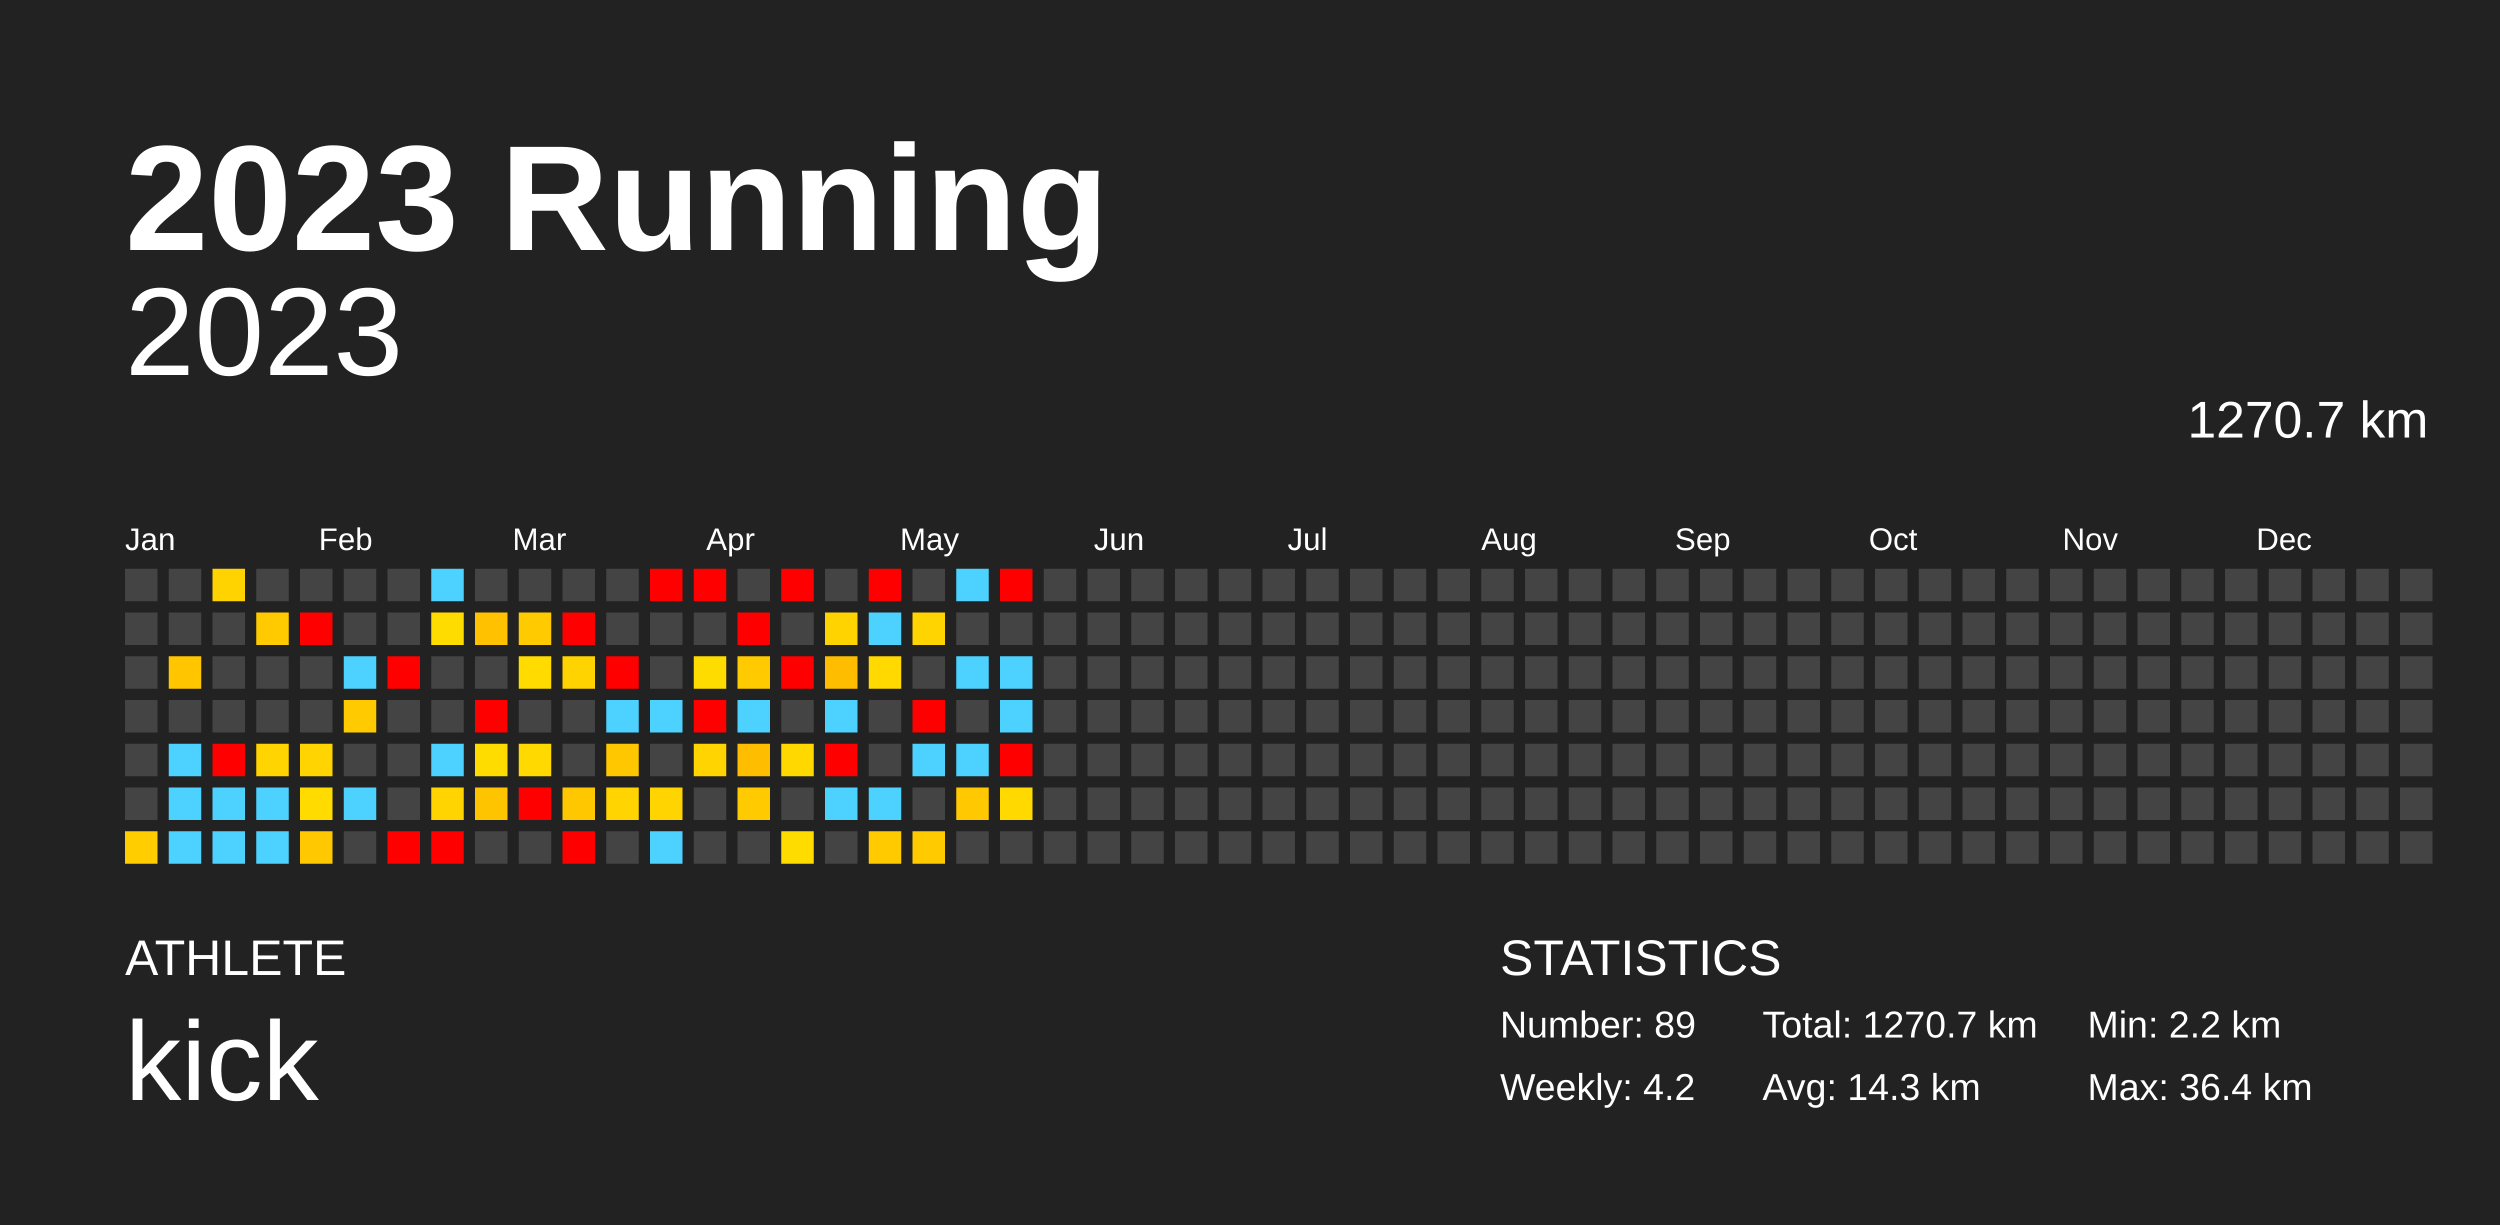
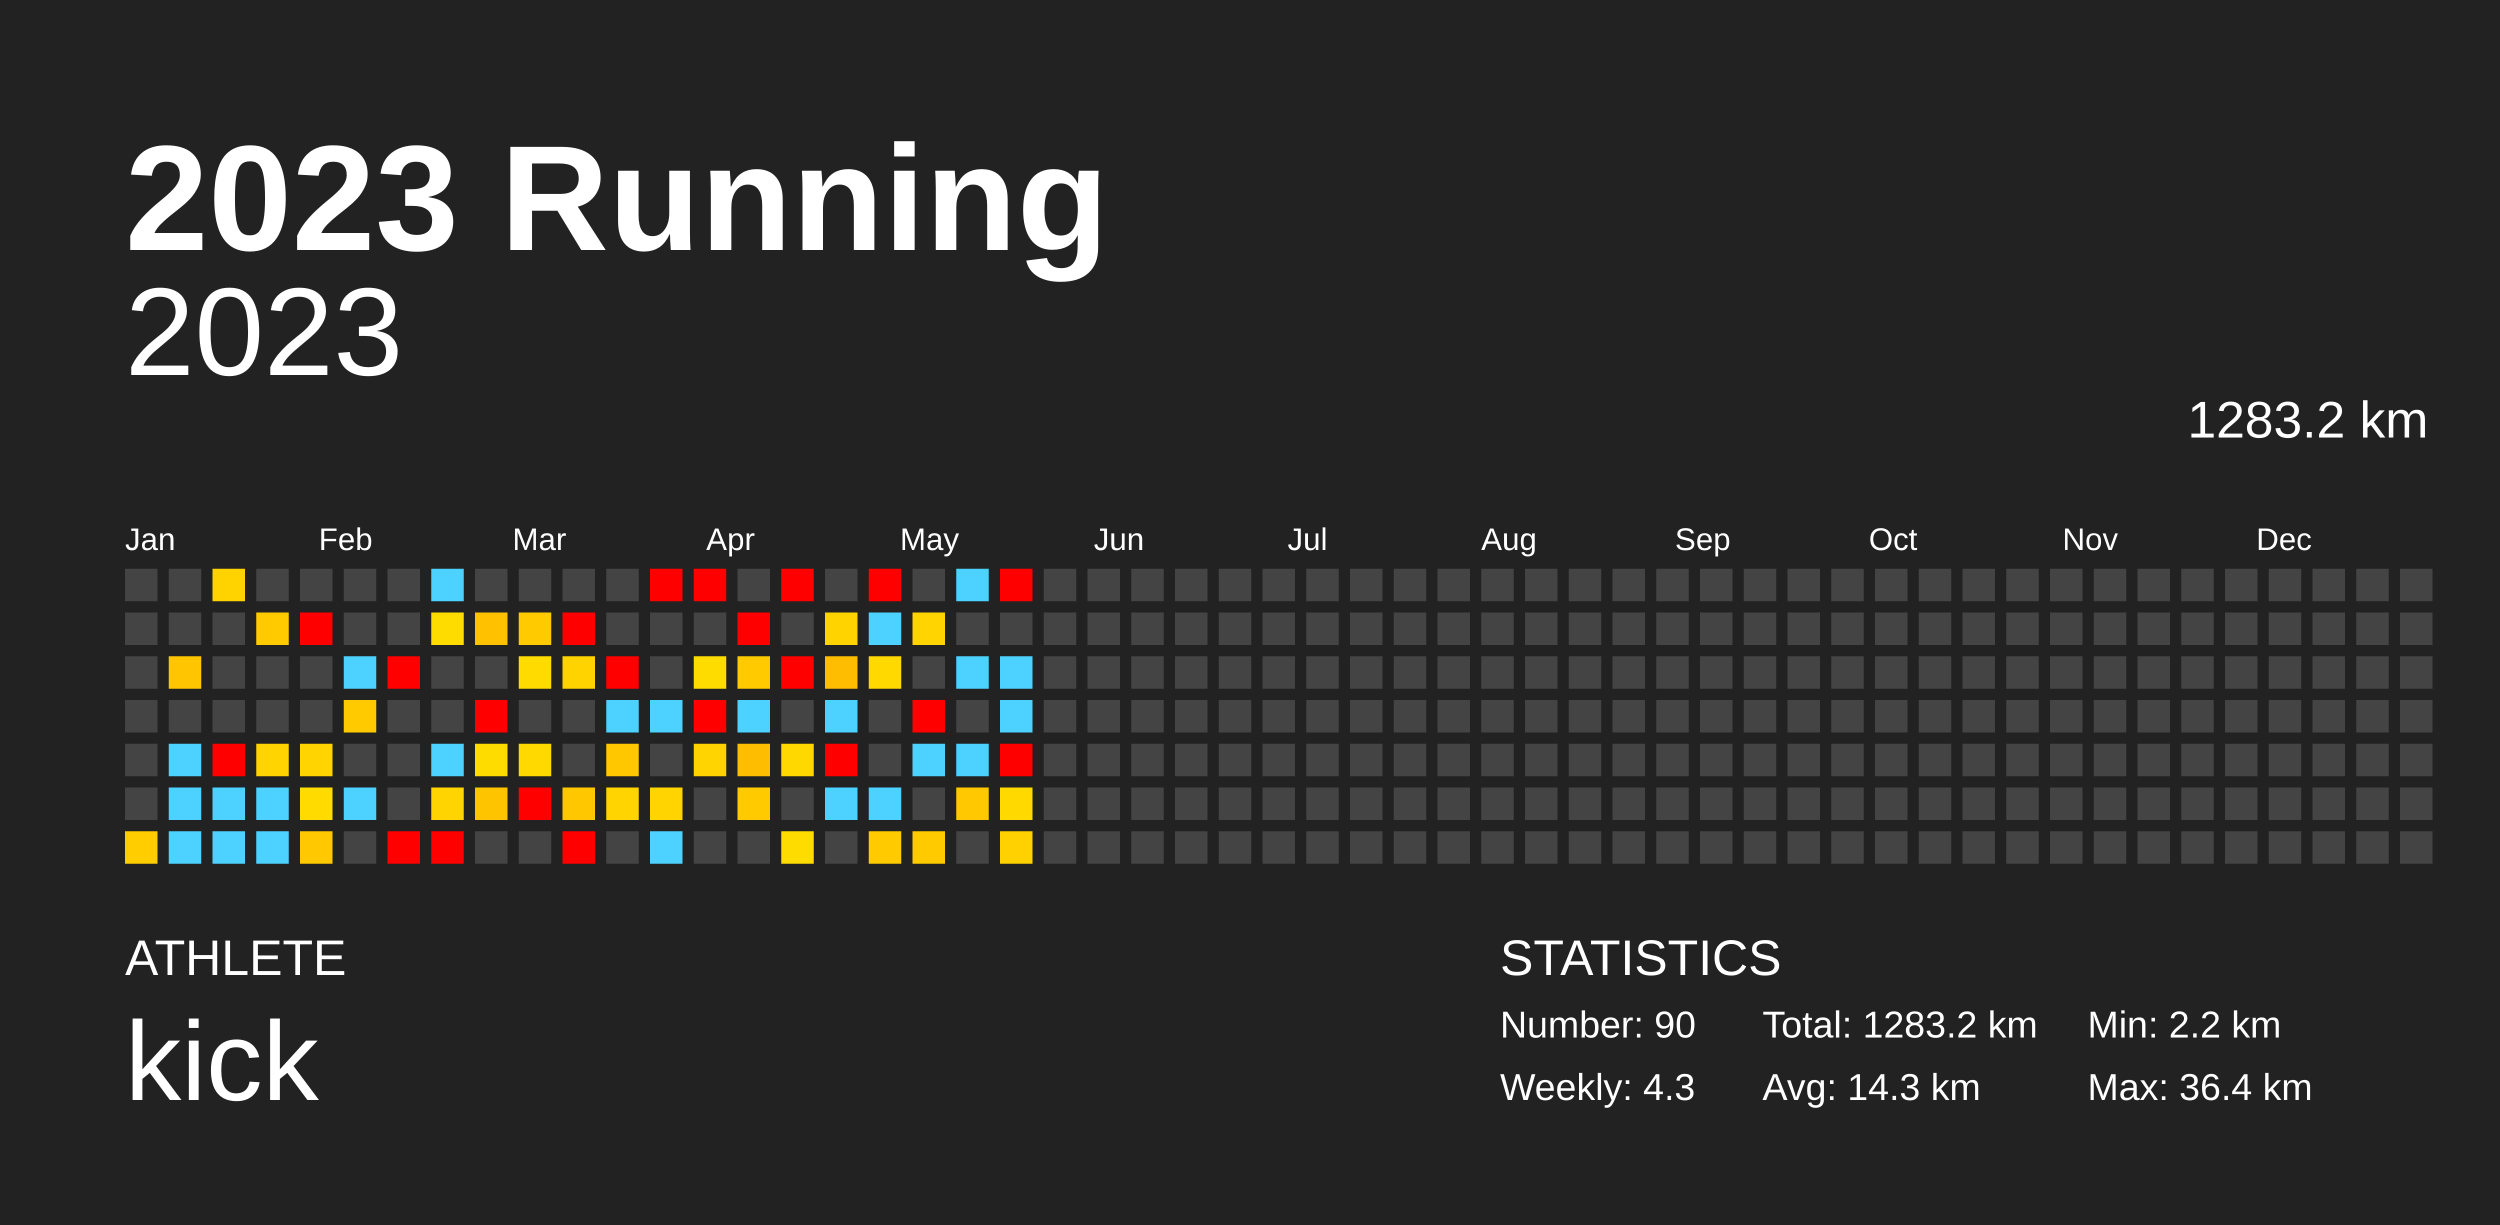
<svg xmlns="http://www.w3.org/2000/svg" baseProfile="full" height="98mm" version="1.1" viewBox="0,0,200,98" width="200mm">
  <defs />
  <rect fill="#222222" height="98" width="200" x="0" y="0" />
  <text fill="#FFFFFF" style="font-size:12px; font-family:Arial; font-weight:bold;" x="10" y="20">2023 Running</text>
  <text fill="#FFFFFF" style="font-size:4px; font-family:Arial" x="10" y="78">ATHLETE</text>
  <text fill="#FFFFFF" style="font-size:9px; font-family:Arial" x="10" y="88">kick</text>
  <text fill="#FFFFFF" style="font-size:4px; font-family:Arial" x="120" y="78">STATISTICS</text>
-   <text fill="#FFFFFF" style="font-size:3px; font-family:Arial" x="120" y="83">Number: 89</text>
-   <text fill="#FFFFFF" style="font-size:3px; font-family:Arial" x="120" y="88">Weekly: 4.2</text>
-   <text fill="#FFFFFF" style="font-size:3px; font-family:Arial" x="141" y="83">Total: 1270.7 km</text>
+   <text fill="#FFFFFF" style="font-size:3px; font-family:Arial" x="120" y="83">Number: 90</text>
+   <text fill="#FFFFFF" style="font-size:3px; font-family:Arial" x="120" y="88">Weekly: 4.3</text>
+   <text fill="#FFFFFF" style="font-size:3px; font-family:Arial" x="141" y="83">Total: 1283.2 km</text>
  <text fill="#FFFFFF" style="font-size:3px; font-family:Arial" x="141" y="88">Avg: 14.3 km</text>
  <text fill="#FFFFFF" style="font-size:3px; font-family:Arial" x="167" y="83">Min: 2.2 km</text>
  <text fill="#FFFFFF" style="font-size:3px; font-family:Arial" x="167" y="88">Max: 36.4 km</text>
  <text alignment-baseline="hanging" fill="#FFFFFF" style="font-size:10.0px; font-family:Arial;" x="10" y="30">2023</text>
-   <text alignment-baseline="hanging" fill="#FFFFFF" style="font-size:4.125px; font-family:Arial;" x="175" y="35">1270.7 km</text>
+   <text alignment-baseline="hanging" fill="#FFFFFF" style="font-size:4.125px; font-family:Arial;" x="175" y="35">1283.2 km</text>
  <text fill="#FFFFFF" style="font-size:2.5px; font-family:Arial" x="10.0" y="44">Jan</text>
  <text fill="#FFFFFF" style="font-size:2.5px; font-family:Arial" x="25.5" y="44">Feb</text>
  <text fill="#FFFFFF" style="font-size:2.5px; font-family:Arial" x="41.0" y="44">Mar</text>
  <text fill="#FFFFFF" style="font-size:2.5px; font-family:Arial" x="56.5" y="44">Apr</text>
  <text fill="#FFFFFF" style="font-size:2.5px; font-family:Arial" x="72.0" y="44">May</text>
  <text fill="#FFFFFF" style="font-size:2.5px; font-family:Arial" x="87.5" y="44">Jun</text>
  <text fill="#FFFFFF" style="font-size:2.5px; font-family:Arial" x="103.0" y="44">Jul</text>
  <text fill="#FFFFFF" style="font-size:2.5px; font-family:Arial" x="118.5" y="44">Aug</text>
  <text fill="#FFFFFF" style="font-size:2.5px; font-family:Arial" x="134.0" y="44">Sep</text>
  <text fill="#FFFFFF" style="font-size:2.5px; font-family:Arial" x="149.5" y="44">Oct</text>
  <text fill="#FFFFFF" style="font-size:2.5px; font-family:Arial" x="165.0" y="44">Nov</text>
  <text fill="#FFFFFF" style="font-size:2.5px; font-family:Arial" x="180.5" y="44">Dec</text>
  <rect fill="#444444" height="2.6" width="2.6" x="10.0" y="45.5" />
  <rect fill="#444444" height="2.6" width="2.6" x="10.0" y="49.0" />
  <rect fill="#444444" height="2.6" width="2.6" x="10.0" y="52.5" />
  <rect fill="#444444" height="2.6" width="2.6" x="10.0" y="56.0" />
  <rect fill="#444444" height="2.6" width="2.6" x="10.0" y="59.5" />
  <rect fill="#444444" height="2.6" width="2.6" x="10.0" y="63.0" />
  <rect fill="#ffcd00" height="2.6" width="2.6" x="10.0" y="66.5" />
  <rect fill="#444444" height="2.6" width="2.6" x="13.5" y="45.5" />
  <rect fill="#444444" height="2.6" width="2.6" x="13.5" y="49.0" />
  <rect fill="#ffc600" height="2.6" width="2.6" x="13.5" y="52.5" />
  <rect fill="#444444" height="2.6" width="2.6" x="13.5" y="56.0" />
  <rect fill="#4dd2ff" height="2.6" width="2.6" x="13.5" y="59.5" />
  <rect fill="#4dd2ff" height="2.6" width="2.6" x="13.5" y="63.0" />
  <rect fill="#4dd2ff" height="2.6" width="2.6" x="13.5" y="66.5" />
  <rect fill="#ffd300" height="2.6" width="2.6" x="17.0" y="45.5" />
  <rect fill="#444444" height="2.6" width="2.6" x="17.0" y="49.0" />
  <rect fill="#444444" height="2.6" width="2.6" x="17.0" y="52.5" />
  <rect fill="#444444" height="2.6" width="2.6" x="17.0" y="56.0" />
  <rect fill="red" height="2.6" width="2.6" x="17.0" y="59.5" />
  <rect fill="#4dd2ff" height="2.6" width="2.6" x="17.0" y="63.0" />
  <rect fill="#4dd2ff" height="2.6" width="2.6" x="17.0" y="66.5" />
  <rect fill="#444444" height="2.6" width="2.6" x="20.5" y="45.5" />
  <rect fill="#ffca00" height="2.6" width="2.6" x="20.5" y="49.0" />
  <rect fill="#444444" height="2.6" width="2.6" x="20.5" y="52.5" />
  <rect fill="#444444" height="2.6" width="2.6" x="20.5" y="56.0" />
  <rect fill="#ffd400" height="2.6" width="2.6" x="20.5" y="59.5" />
  <rect fill="#4dd2ff" height="2.6" width="2.6" x="20.5" y="63.0" />
  <rect fill="#4dd2ff" height="2.6" width="2.6" x="20.5" y="66.5" />
  <rect fill="#444444" height="2.6" width="2.6" x="24.0" y="45.5" />
  <rect fill="red" height="2.6" width="2.6" x="24.0" y="49.0" />
  <rect fill="#444444" height="2.6" width="2.6" x="24.0" y="52.5" />
  <rect fill="#444444" height="2.6" width="2.6" x="24.0" y="56.0" />
  <rect fill="#ffd400" height="2.6" width="2.6" x="24.0" y="59.5" />
  <rect fill="#ffdb00" height="2.6" width="2.6" x="24.0" y="63.0" />
  <rect fill="#ffc800" height="2.6" width="2.6" x="24.0" y="66.5" />
  <rect fill="#444444" height="2.6" width="2.6" x="27.5" y="45.5" />
  <rect fill="#444444" height="2.6" width="2.6" x="27.5" y="49.0" />
  <rect fill="#4dd2ff" height="2.6" width="2.6" x="27.5" y="52.5" />
  <rect fill="#ffcb00" height="2.6" width="2.6" x="27.5" y="56.0" />
  <rect fill="#444444" height="2.6" width="2.6" x="27.5" y="59.5" />
  <rect fill="#4dd2ff" height="2.6" width="2.6" x="27.5" y="63.0" />
  <rect fill="#444444" height="2.6" width="2.6" x="27.5" y="66.5" />
  <rect fill="#444444" height="2.6" width="2.6" x="31.0" y="45.5" />
  <rect fill="#444444" height="2.6" width="2.6" x="31.0" y="49.0" />
  <rect fill="red" height="2.6" width="2.6" x="31.0" y="52.5" />
  <rect fill="#444444" height="2.6" width="2.6" x="31.0" y="56.0" />
  <rect fill="#444444" height="2.6" width="2.6" x="31.0" y="59.5" />
  <rect fill="#444444" height="2.6" width="2.6" x="31.0" y="63.0" />
  <rect fill="red" height="2.6" width="2.6" x="31.0" y="66.5" />
  <rect fill="#4dd2ff" height="2.6" width="2.6" x="34.5" y="45.5" />
  <rect fill="#ffdc00" height="2.6" width="2.6" x="34.5" y="49.0" />
  <rect fill="#444444" height="2.6" width="2.6" x="34.5" y="52.5" />
  <rect fill="#444444" height="2.6" width="2.6" x="34.5" y="56.0" />
  <rect fill="#4dd2ff" height="2.6" width="2.6" x="34.5" y="59.5" />
  <rect fill="#ffd400" height="2.6" width="2.6" x="34.5" y="63.0" />
  <rect fill="red" height="2.6" width="2.6" x="34.5" y="66.5" />
  <rect fill="#444444" height="2.6" width="2.6" x="38.0" y="45.5" />
  <rect fill="#ffc100" height="2.6" width="2.6" x="38.0" y="49.0" />
  <rect fill="#444444" height="2.6" width="2.6" x="38.0" y="52.5" />
  <rect fill="red" height="2.6" width="2.6" x="38.0" y="56.0" />
  <rect fill="#ffdc00" height="2.6" width="2.6" x="38.0" y="59.5" />
  <rect fill="#ffc400" height="2.6" width="2.6" x="38.0" y="63.0" />
  <rect fill="#444444" height="2.6" width="2.6" x="38.0" y="66.5" />
  <rect fill="#444444" height="2.6" width="2.6" x="41.5" y="45.5" />
  <rect fill="#ffcb00" height="2.6" width="2.6" x="41.5" y="49.0" />
  <rect fill="#ffdb00" height="2.6" width="2.6" x="41.5" y="52.5" />
  <rect fill="#444444" height="2.6" width="2.6" x="41.5" y="56.0" />
  <rect fill="#ffd900" height="2.6" width="2.6" x="41.5" y="59.5" />
  <rect fill="red" height="2.6" width="2.6" x="41.5" y="63.0" />
  <rect fill="#444444" height="2.6" width="2.6" x="41.5" y="66.5" />
  <rect fill="#444444" height="2.6" width="2.6" x="45.0" y="45.5" />
  <rect fill="red" height="2.6" width="2.6" x="45.0" y="49.0" />
  <rect fill="#ffd300" height="2.6" width="2.6" x="45.0" y="52.5" />
  <rect fill="#444444" height="2.6" width="2.6" x="45.0" y="56.0" />
  <rect fill="#444444" height="2.6" width="2.6" x="45.0" y="59.5" />
  <rect fill="#ffc700" height="2.6" width="2.6" x="45.0" y="63.0" />
  <rect fill="red" height="2.6" width="2.6" x="45.0" y="66.5" />
  <rect fill="#444444" height="2.6" width="2.6" x="48.5" y="45.5" />
  <rect fill="#444444" height="2.6" width="2.6" x="48.5" y="49.0" />
  <rect fill="red" height="2.6" width="2.6" x="48.5" y="52.5" />
  <rect fill="#4dd2ff" height="2.6" width="2.6" x="48.5" y="56.0" />
  <rect fill="#ffc700" height="2.6" width="2.6" x="48.5" y="59.5" />
  <rect fill="#ffd400" height="2.6" width="2.6" x="48.5" y="63.0" />
  <rect fill="#444444" height="2.6" width="2.6" x="48.5" y="66.5" />
  <rect fill="red" height="2.6" width="2.6" x="52.0" y="45.5" />
  <rect fill="#444444" height="2.6" width="2.6" x="52.0" y="49.0" />
  <rect fill="#444444" height="2.6" width="2.6" x="52.0" y="52.5" />
  <rect fill="#4dd2ff" height="2.6" width="2.6" x="52.0" y="56.0" />
  <rect fill="#444444" height="2.6" width="2.6" x="52.0" y="59.5" />
  <rect fill="#ffd400" height="2.6" width="2.6" x="52.0" y="63.0" />
  <rect fill="#4dd2ff" height="2.6" width="2.6" x="52.0" y="66.5" />
  <rect fill="red" height="2.6" width="2.6" x="55.5" y="45.5" />
  <rect fill="#444444" height="2.6" width="2.6" x="55.5" y="49.0" />
  <rect fill="#ffdc00" height="2.6" width="2.6" x="55.5" y="52.5" />
  <rect fill="red" height="2.6" width="2.6" x="55.5" y="56.0" />
  <rect fill="#ffd400" height="2.6" width="2.6" x="55.5" y="59.5" />
  <rect fill="#444444" height="2.6" width="2.6" x="55.5" y="63.0" />
  <rect fill="#444444" height="2.6" width="2.6" x="55.5" y="66.5" />
  <rect fill="#444444" height="2.6" width="2.6" x="59.0" y="45.5" />
  <rect fill="red" height="2.6" width="2.6" x="59.0" y="49.0" />
  <rect fill="#ffcb00" height="2.6" width="2.6" x="59.0" y="52.5" />
  <rect fill="#4dd2ff" height="2.6" width="2.6" x="59.0" y="56.0" />
  <rect fill="#ffbd00" height="2.6" width="2.6" x="59.0" y="59.5" />
  <rect fill="#ffcb00" height="2.6" width="2.6" x="59.0" y="63.0" />
  <rect fill="#444444" height="2.6" width="2.6" x="59.0" y="66.5" />
  <rect fill="red" height="2.6" width="2.6" x="62.5" y="45.5" />
  <rect fill="#444444" height="2.6" width="2.6" x="62.5" y="49.0" />
  <rect fill="red" height="2.6" width="2.6" x="62.5" y="52.5" />
  <rect fill="#444444" height="2.6" width="2.6" x="62.5" y="56.0" />
  <rect fill="#ffd800" height="2.6" width="2.6" x="62.5" y="59.5" />
  <rect fill="#444444" height="2.6" width="2.6" x="62.5" y="63.0" />
  <rect fill="#ffdc00" height="2.6" width="2.6" x="62.5" y="66.5" />
  <rect fill="#444444" height="2.6" width="2.6" x="66.0" y="45.5" />
  <rect fill="#ffd300" height="2.6" width="2.6" x="66.0" y="49.0" />
  <rect fill="#ffbd00" height="2.6" width="2.6" x="66.0" y="52.5" />
  <rect fill="#4dd2ff" height="2.6" width="2.6" x="66.0" y="56.0" />
  <rect fill="red" height="2.6" width="2.6" x="66.0" y="59.5" />
  <rect fill="#4dd2ff" height="2.6" width="2.6" x="66.0" y="63.0" />
  <rect fill="#444444" height="2.6" width="2.6" x="66.0" y="66.5" />
  <rect fill="red" height="2.6" width="2.6" x="69.5" y="45.5" />
  <rect fill="#4dd2ff" height="2.6" width="2.6" x="69.5" y="49.0" />
  <rect fill="#ffd900" height="2.6" width="2.6" x="69.5" y="52.5" />
  <rect fill="#444444" height="2.6" width="2.6" x="69.5" y="56.0" />
  <rect fill="#444444" height="2.6" width="2.6" x="69.5" y="59.5" />
  <rect fill="#4dd2ff" height="2.6" width="2.6" x="69.5" y="63.0" />
  <rect fill="#ffcb00" height="2.6" width="2.6" x="69.5" y="66.5" />
  <rect fill="#444444" height="2.6" width="2.6" x="73.0" y="45.5" />
  <rect fill="#ffd400" height="2.6" width="2.6" x="73.0" y="49.0" />
  <rect fill="#444444" height="2.6" width="2.6" x="73.0" y="52.5" />
  <rect fill="red" height="2.6" width="2.6" x="73.0" y="56.0" />
  <rect fill="#4dd2ff" height="2.6" width="2.6" x="73.0" y="59.5" />
  <rect fill="#444444" height="2.6" width="2.6" x="73.0" y="63.0" />
  <rect fill="#ffcb00" height="2.6" width="2.6" x="73.0" y="66.5" />
  <rect fill="#4dd2ff" height="2.6" width="2.6" x="76.5" y="45.5" />
  <rect fill="#444444" height="2.6" width="2.6" x="76.5" y="49.0" />
  <rect fill="#4dd2ff" height="2.6" width="2.6" x="76.5" y="52.5" />
  <rect fill="#444444" height="2.6" width="2.6" x="76.5" y="56.0" />
  <rect fill="#4dd2ff" height="2.6" width="2.6" x="76.5" y="59.5" />
  <rect fill="#ffc800" height="2.6" width="2.6" x="76.5" y="63.0" />
  <rect fill="#444444" height="2.6" width="2.6" x="76.5" y="66.5" />
  <rect fill="red" height="2.6" width="2.6" x="80.0" y="45.5" />
  <rect fill="#444444" height="2.6" width="2.6" x="80.0" y="49.0" />
  <rect fill="#4dd2ff" height="2.6" width="2.6" x="80.0" y="52.5" />
  <rect fill="#4dd2ff" height="2.6" width="2.6" x="80.0" y="56.0" />
  <rect fill="red" height="2.6" width="2.6" x="80.0" y="59.5" />
  <rect fill="#ffd900" height="2.6" width="2.6" x="80.0" y="63.0" />
-   <rect fill="#444444" height="2.6" width="2.6" x="80.0" y="66.5" />
+   <rect fill="#ffd100" height="2.6" width="2.6" x="80.0" y="66.5" />
  <rect fill="#444444" height="2.6" width="2.6" x="83.5" y="45.5" />
  <rect fill="#444444" height="2.6" width="2.6" x="83.5" y="49.0" />
  <rect fill="#444444" height="2.6" width="2.6" x="83.5" y="52.5" />
  <rect fill="#444444" height="2.6" width="2.6" x="83.5" y="56.0" />
  <rect fill="#444444" height="2.6" width="2.6" x="83.5" y="59.5" />
  <rect fill="#444444" height="2.6" width="2.6" x="83.5" y="63.0" />
  <rect fill="#444444" height="2.6" width="2.6" x="83.5" y="66.5" />
  <rect fill="#444444" height="2.6" width="2.6" x="87.0" y="45.5" />
  <rect fill="#444444" height="2.6" width="2.6" x="87.0" y="49.0" />
  <rect fill="#444444" height="2.6" width="2.6" x="87.0" y="52.5" />
  <rect fill="#444444" height="2.6" width="2.6" x="87.0" y="56.0" />
  <rect fill="#444444" height="2.6" width="2.6" x="87.0" y="59.5" />
  <rect fill="#444444" height="2.6" width="2.6" x="87.0" y="63.0" />
  <rect fill="#444444" height="2.6" width="2.6" x="87.0" y="66.5" />
  <rect fill="#444444" height="2.6" width="2.6" x="90.5" y="45.5" />
  <rect fill="#444444" height="2.6" width="2.6" x="90.5" y="49.0" />
  <rect fill="#444444" height="2.6" width="2.6" x="90.5" y="52.5" />
  <rect fill="#444444" height="2.6" width="2.6" x="90.5" y="56.0" />
  <rect fill="#444444" height="2.6" width="2.6" x="90.5" y="59.5" />
  <rect fill="#444444" height="2.6" width="2.6" x="90.5" y="63.0" />
  <rect fill="#444444" height="2.6" width="2.6" x="90.5" y="66.5" />
  <rect fill="#444444" height="2.6" width="2.6" x="94.0" y="45.5" />
  <rect fill="#444444" height="2.6" width="2.6" x="94.0" y="49.0" />
  <rect fill="#444444" height="2.6" width="2.6" x="94.0" y="52.5" />
  <rect fill="#444444" height="2.6" width="2.6" x="94.0" y="56.0" />
  <rect fill="#444444" height="2.6" width="2.6" x="94.0" y="59.5" />
  <rect fill="#444444" height="2.6" width="2.6" x="94.0" y="63.0" />
  <rect fill="#444444" height="2.6" width="2.6" x="94.0" y="66.5" />
  <rect fill="#444444" height="2.6" width="2.6" x="97.5" y="45.5" />
  <rect fill="#444444" height="2.6" width="2.6" x="97.5" y="49.0" />
  <rect fill="#444444" height="2.6" width="2.6" x="97.5" y="52.5" />
  <rect fill="#444444" height="2.6" width="2.6" x="97.5" y="56.0" />
  <rect fill="#444444" height="2.6" width="2.6" x="97.5" y="59.5" />
  <rect fill="#444444" height="2.6" width="2.6" x="97.5" y="63.0" />
  <rect fill="#444444" height="2.6" width="2.6" x="97.5" y="66.5" />
  <rect fill="#444444" height="2.6" width="2.6" x="101.0" y="45.5" />
  <rect fill="#444444" height="2.6" width="2.6" x="101.0" y="49.0" />
  <rect fill="#444444" height="2.6" width="2.6" x="101.0" y="52.5" />
  <rect fill="#444444" height="2.6" width="2.6" x="101.0" y="56.0" />
  <rect fill="#444444" height="2.6" width="2.6" x="101.0" y="59.5" />
  <rect fill="#444444" height="2.6" width="2.6" x="101.0" y="63.0" />
  <rect fill="#444444" height="2.6" width="2.6" x="101.0" y="66.5" />
  <rect fill="#444444" height="2.6" width="2.6" x="104.5" y="45.5" />
  <rect fill="#444444" height="2.6" width="2.6" x="104.5" y="49.0" />
  <rect fill="#444444" height="2.6" width="2.6" x="104.5" y="52.5" />
  <rect fill="#444444" height="2.6" width="2.6" x="104.5" y="56.0" />
  <rect fill="#444444" height="2.6" width="2.6" x="104.5" y="59.5" />
  <rect fill="#444444" height="2.6" width="2.6" x="104.5" y="63.0" />
  <rect fill="#444444" height="2.6" width="2.6" x="104.5" y="66.5" />
  <rect fill="#444444" height="2.6" width="2.6" x="108.0" y="45.5" />
  <rect fill="#444444" height="2.6" width="2.6" x="108.0" y="49.0" />
  <rect fill="#444444" height="2.6" width="2.6" x="108.0" y="52.5" />
  <rect fill="#444444" height="2.6" width="2.6" x="108.0" y="56.0" />
  <rect fill="#444444" height="2.6" width="2.6" x="108.0" y="59.5" />
  <rect fill="#444444" height="2.6" width="2.6" x="108.0" y="63.0" />
  <rect fill="#444444" height="2.6" width="2.6" x="108.0" y="66.5" />
  <rect fill="#444444" height="2.6" width="2.6" x="111.5" y="45.5" />
  <rect fill="#444444" height="2.6" width="2.6" x="111.5" y="49.0" />
  <rect fill="#444444" height="2.6" width="2.6" x="111.5" y="52.5" />
  <rect fill="#444444" height="2.6" width="2.6" x="111.5" y="56.0" />
  <rect fill="#444444" height="2.6" width="2.6" x="111.5" y="59.5" />
  <rect fill="#444444" height="2.6" width="2.6" x="111.5" y="63.0" />
  <rect fill="#444444" height="2.6" width="2.6" x="111.5" y="66.5" />
  <rect fill="#444444" height="2.6" width="2.6" x="115.0" y="45.5" />
  <rect fill="#444444" height="2.6" width="2.6" x="115.0" y="49.0" />
  <rect fill="#444444" height="2.6" width="2.6" x="115.0" y="52.5" />
  <rect fill="#444444" height="2.6" width="2.6" x="115.0" y="56.0" />
  <rect fill="#444444" height="2.6" width="2.6" x="115.0" y="59.5" />
  <rect fill="#444444" height="2.6" width="2.6" x="115.0" y="63.0" />
  <rect fill="#444444" height="2.6" width="2.6" x="115.0" y="66.5" />
  <rect fill="#444444" height="2.6" width="2.6" x="118.5" y="45.5" />
  <rect fill="#444444" height="2.6" width="2.6" x="118.5" y="49.0" />
  <rect fill="#444444" height="2.6" width="2.6" x="118.5" y="52.5" />
  <rect fill="#444444" height="2.6" width="2.6" x="118.5" y="56.0" />
  <rect fill="#444444" height="2.6" width="2.6" x="118.5" y="59.5" />
  <rect fill="#444444" height="2.6" width="2.6" x="118.5" y="63.0" />
  <rect fill="#444444" height="2.6" width="2.6" x="118.5" y="66.5" />
  <rect fill="#444444" height="2.6" width="2.6" x="122.0" y="45.5" />
  <rect fill="#444444" height="2.6" width="2.6" x="122.0" y="49.0" />
  <rect fill="#444444" height="2.6" width="2.6" x="122.0" y="52.5" />
  <rect fill="#444444" height="2.6" width="2.6" x="122.0" y="56.0" />
  <rect fill="#444444" height="2.6" width="2.6" x="122.0" y="59.5" />
  <rect fill="#444444" height="2.6" width="2.6" x="122.0" y="63.0" />
  <rect fill="#444444" height="2.6" width="2.6" x="122.0" y="66.5" />
  <rect fill="#444444" height="2.6" width="2.6" x="125.5" y="45.5" />
  <rect fill="#444444" height="2.6" width="2.6" x="125.5" y="49.0" />
  <rect fill="#444444" height="2.6" width="2.6" x="125.5" y="52.5" />
  <rect fill="#444444" height="2.6" width="2.6" x="125.5" y="56.0" />
  <rect fill="#444444" height="2.6" width="2.6" x="125.5" y="59.5" />
  <rect fill="#444444" height="2.6" width="2.6" x="125.5" y="63.0" />
  <rect fill="#444444" height="2.6" width="2.6" x="125.5" y="66.5" />
  <rect fill="#444444" height="2.6" width="2.6" x="129.0" y="45.5" />
  <rect fill="#444444" height="2.6" width="2.6" x="129.0" y="49.0" />
  <rect fill="#444444" height="2.6" width="2.6" x="129.0" y="52.5" />
  <rect fill="#444444" height="2.6" width="2.6" x="129.0" y="56.0" />
  <rect fill="#444444" height="2.6" width="2.6" x="129.0" y="59.5" />
  <rect fill="#444444" height="2.6" width="2.6" x="129.0" y="63.0" />
  <rect fill="#444444" height="2.6" width="2.6" x="129.0" y="66.5" />
  <rect fill="#444444" height="2.6" width="2.6" x="132.5" y="45.5" />
  <rect fill="#444444" height="2.6" width="2.6" x="132.5" y="49.0" />
  <rect fill="#444444" height="2.6" width="2.6" x="132.5" y="52.5" />
  <rect fill="#444444" height="2.6" width="2.6" x="132.5" y="56.0" />
  <rect fill="#444444" height="2.6" width="2.6" x="132.5" y="59.5" />
  <rect fill="#444444" height="2.6" width="2.6" x="132.5" y="63.0" />
  <rect fill="#444444" height="2.6" width="2.6" x="132.5" y="66.5" />
  <rect fill="#444444" height="2.6" width="2.6" x="136.0" y="45.5" />
  <rect fill="#444444" height="2.6" width="2.6" x="136.0" y="49.0" />
  <rect fill="#444444" height="2.6" width="2.6" x="136.0" y="52.5" />
  <rect fill="#444444" height="2.6" width="2.6" x="136.0" y="56.0" />
  <rect fill="#444444" height="2.6" width="2.6" x="136.0" y="59.5" />
  <rect fill="#444444" height="2.6" width="2.6" x="136.0" y="63.0" />
  <rect fill="#444444" height="2.6" width="2.6" x="136.0" y="66.5" />
  <rect fill="#444444" height="2.6" width="2.6" x="139.5" y="45.5" />
  <rect fill="#444444" height="2.6" width="2.6" x="139.5" y="49.0" />
  <rect fill="#444444" height="2.6" width="2.6" x="139.5" y="52.5" />
  <rect fill="#444444" height="2.6" width="2.6" x="139.5" y="56.0" />
  <rect fill="#444444" height="2.6" width="2.6" x="139.5" y="59.5" />
  <rect fill="#444444" height="2.6" width="2.6" x="139.5" y="63.0" />
  <rect fill="#444444" height="2.6" width="2.6" x="139.5" y="66.5" />
  <rect fill="#444444" height="2.6" width="2.6" x="143.0" y="45.5" />
  <rect fill="#444444" height="2.6" width="2.6" x="143.0" y="49.0" />
  <rect fill="#444444" height="2.6" width="2.6" x="143.0" y="52.5" />
  <rect fill="#444444" height="2.6" width="2.6" x="143.0" y="56.0" />
  <rect fill="#444444" height="2.6" width="2.6" x="143.0" y="59.5" />
  <rect fill="#444444" height="2.6" width="2.6" x="143.0" y="63.0" />
  <rect fill="#444444" height="2.6" width="2.6" x="143.0" y="66.5" />
  <rect fill="#444444" height="2.6" width="2.6" x="146.5" y="45.5" />
  <rect fill="#444444" height="2.6" width="2.6" x="146.5" y="49.0" />
  <rect fill="#444444" height="2.6" width="2.6" x="146.5" y="52.5" />
  <rect fill="#444444" height="2.6" width="2.6" x="146.5" y="56.0" />
  <rect fill="#444444" height="2.6" width="2.6" x="146.5" y="59.5" />
  <rect fill="#444444" height="2.6" width="2.6" x="146.5" y="63.0" />
  <rect fill="#444444" height="2.6" width="2.6" x="146.5" y="66.5" />
  <rect fill="#444444" height="2.6" width="2.6" x="150.0" y="45.5" />
  <rect fill="#444444" height="2.6" width="2.6" x="150.0" y="49.0" />
  <rect fill="#444444" height="2.6" width="2.6" x="150.0" y="52.5" />
  <rect fill="#444444" height="2.6" width="2.6" x="150.0" y="56.0" />
  <rect fill="#444444" height="2.6" width="2.6" x="150.0" y="59.5" />
  <rect fill="#444444" height="2.6" width="2.6" x="150.0" y="63.0" />
  <rect fill="#444444" height="2.6" width="2.6" x="150.0" y="66.5" />
  <rect fill="#444444" height="2.6" width="2.6" x="153.5" y="45.5" />
  <rect fill="#444444" height="2.6" width="2.6" x="153.5" y="49.0" />
  <rect fill="#444444" height="2.6" width="2.6" x="153.5" y="52.5" />
  <rect fill="#444444" height="2.6" width="2.6" x="153.5" y="56.0" />
  <rect fill="#444444" height="2.6" width="2.6" x="153.5" y="59.5" />
  <rect fill="#444444" height="2.6" width="2.6" x="153.5" y="63.0" />
  <rect fill="#444444" height="2.6" width="2.6" x="153.5" y="66.5" />
  <rect fill="#444444" height="2.6" width="2.6" x="157.0" y="45.5" />
  <rect fill="#444444" height="2.6" width="2.6" x="157.0" y="49.0" />
  <rect fill="#444444" height="2.6" width="2.6" x="157.0" y="52.5" />
  <rect fill="#444444" height="2.6" width="2.6" x="157.0" y="56.0" />
  <rect fill="#444444" height="2.6" width="2.6" x="157.0" y="59.5" />
  <rect fill="#444444" height="2.6" width="2.6" x="157.0" y="63.0" />
  <rect fill="#444444" height="2.6" width="2.6" x="157.0" y="66.5" />
  <rect fill="#444444" height="2.6" width="2.6" x="160.5" y="45.5" />
  <rect fill="#444444" height="2.6" width="2.6" x="160.5" y="49.0" />
  <rect fill="#444444" height="2.6" width="2.6" x="160.5" y="52.5" />
  <rect fill="#444444" height="2.6" width="2.6" x="160.5" y="56.0" />
  <rect fill="#444444" height="2.6" width="2.6" x="160.5" y="59.5" />
  <rect fill="#444444" height="2.6" width="2.6" x="160.5" y="63.0" />
  <rect fill="#444444" height="2.6" width="2.6" x="160.5" y="66.5" />
  <rect fill="#444444" height="2.6" width="2.6" x="164.0" y="45.5" />
  <rect fill="#444444" height="2.6" width="2.6" x="164.0" y="49.0" />
  <rect fill="#444444" height="2.6" width="2.6" x="164.0" y="52.5" />
  <rect fill="#444444" height="2.6" width="2.6" x="164.0" y="56.0" />
  <rect fill="#444444" height="2.6" width="2.6" x="164.0" y="59.5" />
  <rect fill="#444444" height="2.6" width="2.6" x="164.0" y="63.0" />
  <rect fill="#444444" height="2.6" width="2.6" x="164.0" y="66.5" />
  <rect fill="#444444" height="2.6" width="2.6" x="167.5" y="45.5" />
  <rect fill="#444444" height="2.6" width="2.6" x="167.5" y="49.0" />
  <rect fill="#444444" height="2.6" width="2.6" x="167.5" y="52.5" />
  <rect fill="#444444" height="2.6" width="2.6" x="167.5" y="56.0" />
  <rect fill="#444444" height="2.6" width="2.6" x="167.5" y="59.5" />
  <rect fill="#444444" height="2.6" width="2.6" x="167.5" y="63.0" />
  <rect fill="#444444" height="2.6" width="2.6" x="167.5" y="66.5" />
  <rect fill="#444444" height="2.6" width="2.6" x="171.0" y="45.5" />
  <rect fill="#444444" height="2.6" width="2.6" x="171.0" y="49.0" />
  <rect fill="#444444" height="2.6" width="2.6" x="171.0" y="52.5" />
  <rect fill="#444444" height="2.6" width="2.6" x="171.0" y="56.0" />
  <rect fill="#444444" height="2.6" width="2.6" x="171.0" y="59.5" />
  <rect fill="#444444" height="2.6" width="2.6" x="171.0" y="63.0" />
  <rect fill="#444444" height="2.6" width="2.6" x="171.0" y="66.5" />
  <rect fill="#444444" height="2.6" width="2.6" x="174.5" y="45.5" />
  <rect fill="#444444" height="2.6" width="2.6" x="174.5" y="49.0" />
  <rect fill="#444444" height="2.6" width="2.6" x="174.5" y="52.5" />
  <rect fill="#444444" height="2.6" width="2.6" x="174.5" y="56.0" />
  <rect fill="#444444" height="2.6" width="2.6" x="174.5" y="59.5" />
  <rect fill="#444444" height="2.6" width="2.6" x="174.5" y="63.0" />
  <rect fill="#444444" height="2.6" width="2.6" x="174.5" y="66.5" />
  <rect fill="#444444" height="2.6" width="2.6" x="178.0" y="45.5" />
  <rect fill="#444444" height="2.6" width="2.6" x="178.0" y="49.0" />
  <rect fill="#444444" height="2.6" width="2.6" x="178.0" y="52.5" />
  <rect fill="#444444" height="2.6" width="2.6" x="178.0" y="56.0" />
  <rect fill="#444444" height="2.6" width="2.6" x="178.0" y="59.5" />
  <rect fill="#444444" height="2.6" width="2.6" x="178.0" y="63.0" />
  <rect fill="#444444" height="2.6" width="2.6" x="178.0" y="66.5" />
  <rect fill="#444444" height="2.6" width="2.6" x="181.5" y="45.5" />
  <rect fill="#444444" height="2.6" width="2.6" x="181.5" y="49.0" />
  <rect fill="#444444" height="2.6" width="2.6" x="181.5" y="52.5" />
  <rect fill="#444444" height="2.6" width="2.6" x="181.5" y="56.0" />
  <rect fill="#444444" height="2.6" width="2.6" x="181.5" y="59.5" />
  <rect fill="#444444" height="2.6" width="2.6" x="181.5" y="63.0" />
  <rect fill="#444444" height="2.6" width="2.6" x="181.5" y="66.5" />
  <rect fill="#444444" height="2.6" width="2.6" x="185.0" y="45.5" />
  <rect fill="#444444" height="2.6" width="2.6" x="185.0" y="49.0" />
  <rect fill="#444444" height="2.6" width="2.6" x="185.0" y="52.5" />
  <rect fill="#444444" height="2.6" width="2.6" x="185.0" y="56.0" />
  <rect fill="#444444" height="2.6" width="2.6" x="185.0" y="59.5" />
  <rect fill="#444444" height="2.6" width="2.6" x="185.0" y="63.0" />
  <rect fill="#444444" height="2.6" width="2.6" x="185.0" y="66.5" />
  <rect fill="#444444" height="2.6" width="2.6" x="188.5" y="45.5" />
  <rect fill="#444444" height="2.6" width="2.6" x="188.5" y="49.0" />
  <rect fill="#444444" height="2.6" width="2.6" x="188.5" y="52.5" />
  <rect fill="#444444" height="2.6" width="2.6" x="188.5" y="56.0" />
  <rect fill="#444444" height="2.6" width="2.6" x="188.5" y="59.5" />
  <rect fill="#444444" height="2.6" width="2.6" x="188.5" y="63.0" />
  <rect fill="#444444" height="2.6" width="2.6" x="188.5" y="66.5" />
  <rect fill="#444444" height="2.6" width="2.6" x="192.0" y="45.5" />
  <rect fill="#444444" height="2.6" width="2.6" x="192.0" y="49.0" />
  <rect fill="#444444" height="2.6" width="2.6" x="192.0" y="52.5" />
  <rect fill="#444444" height="2.6" width="2.6" x="192.0" y="56.0" />
  <rect fill="#444444" height="2.6" width="2.6" x="192.0" y="59.5" />
  <rect fill="#444444" height="2.6" width="2.6" x="192.0" y="63.0" />
  <rect fill="#444444" height="2.6" width="2.6" x="192.0" y="66.5" />
</svg>
